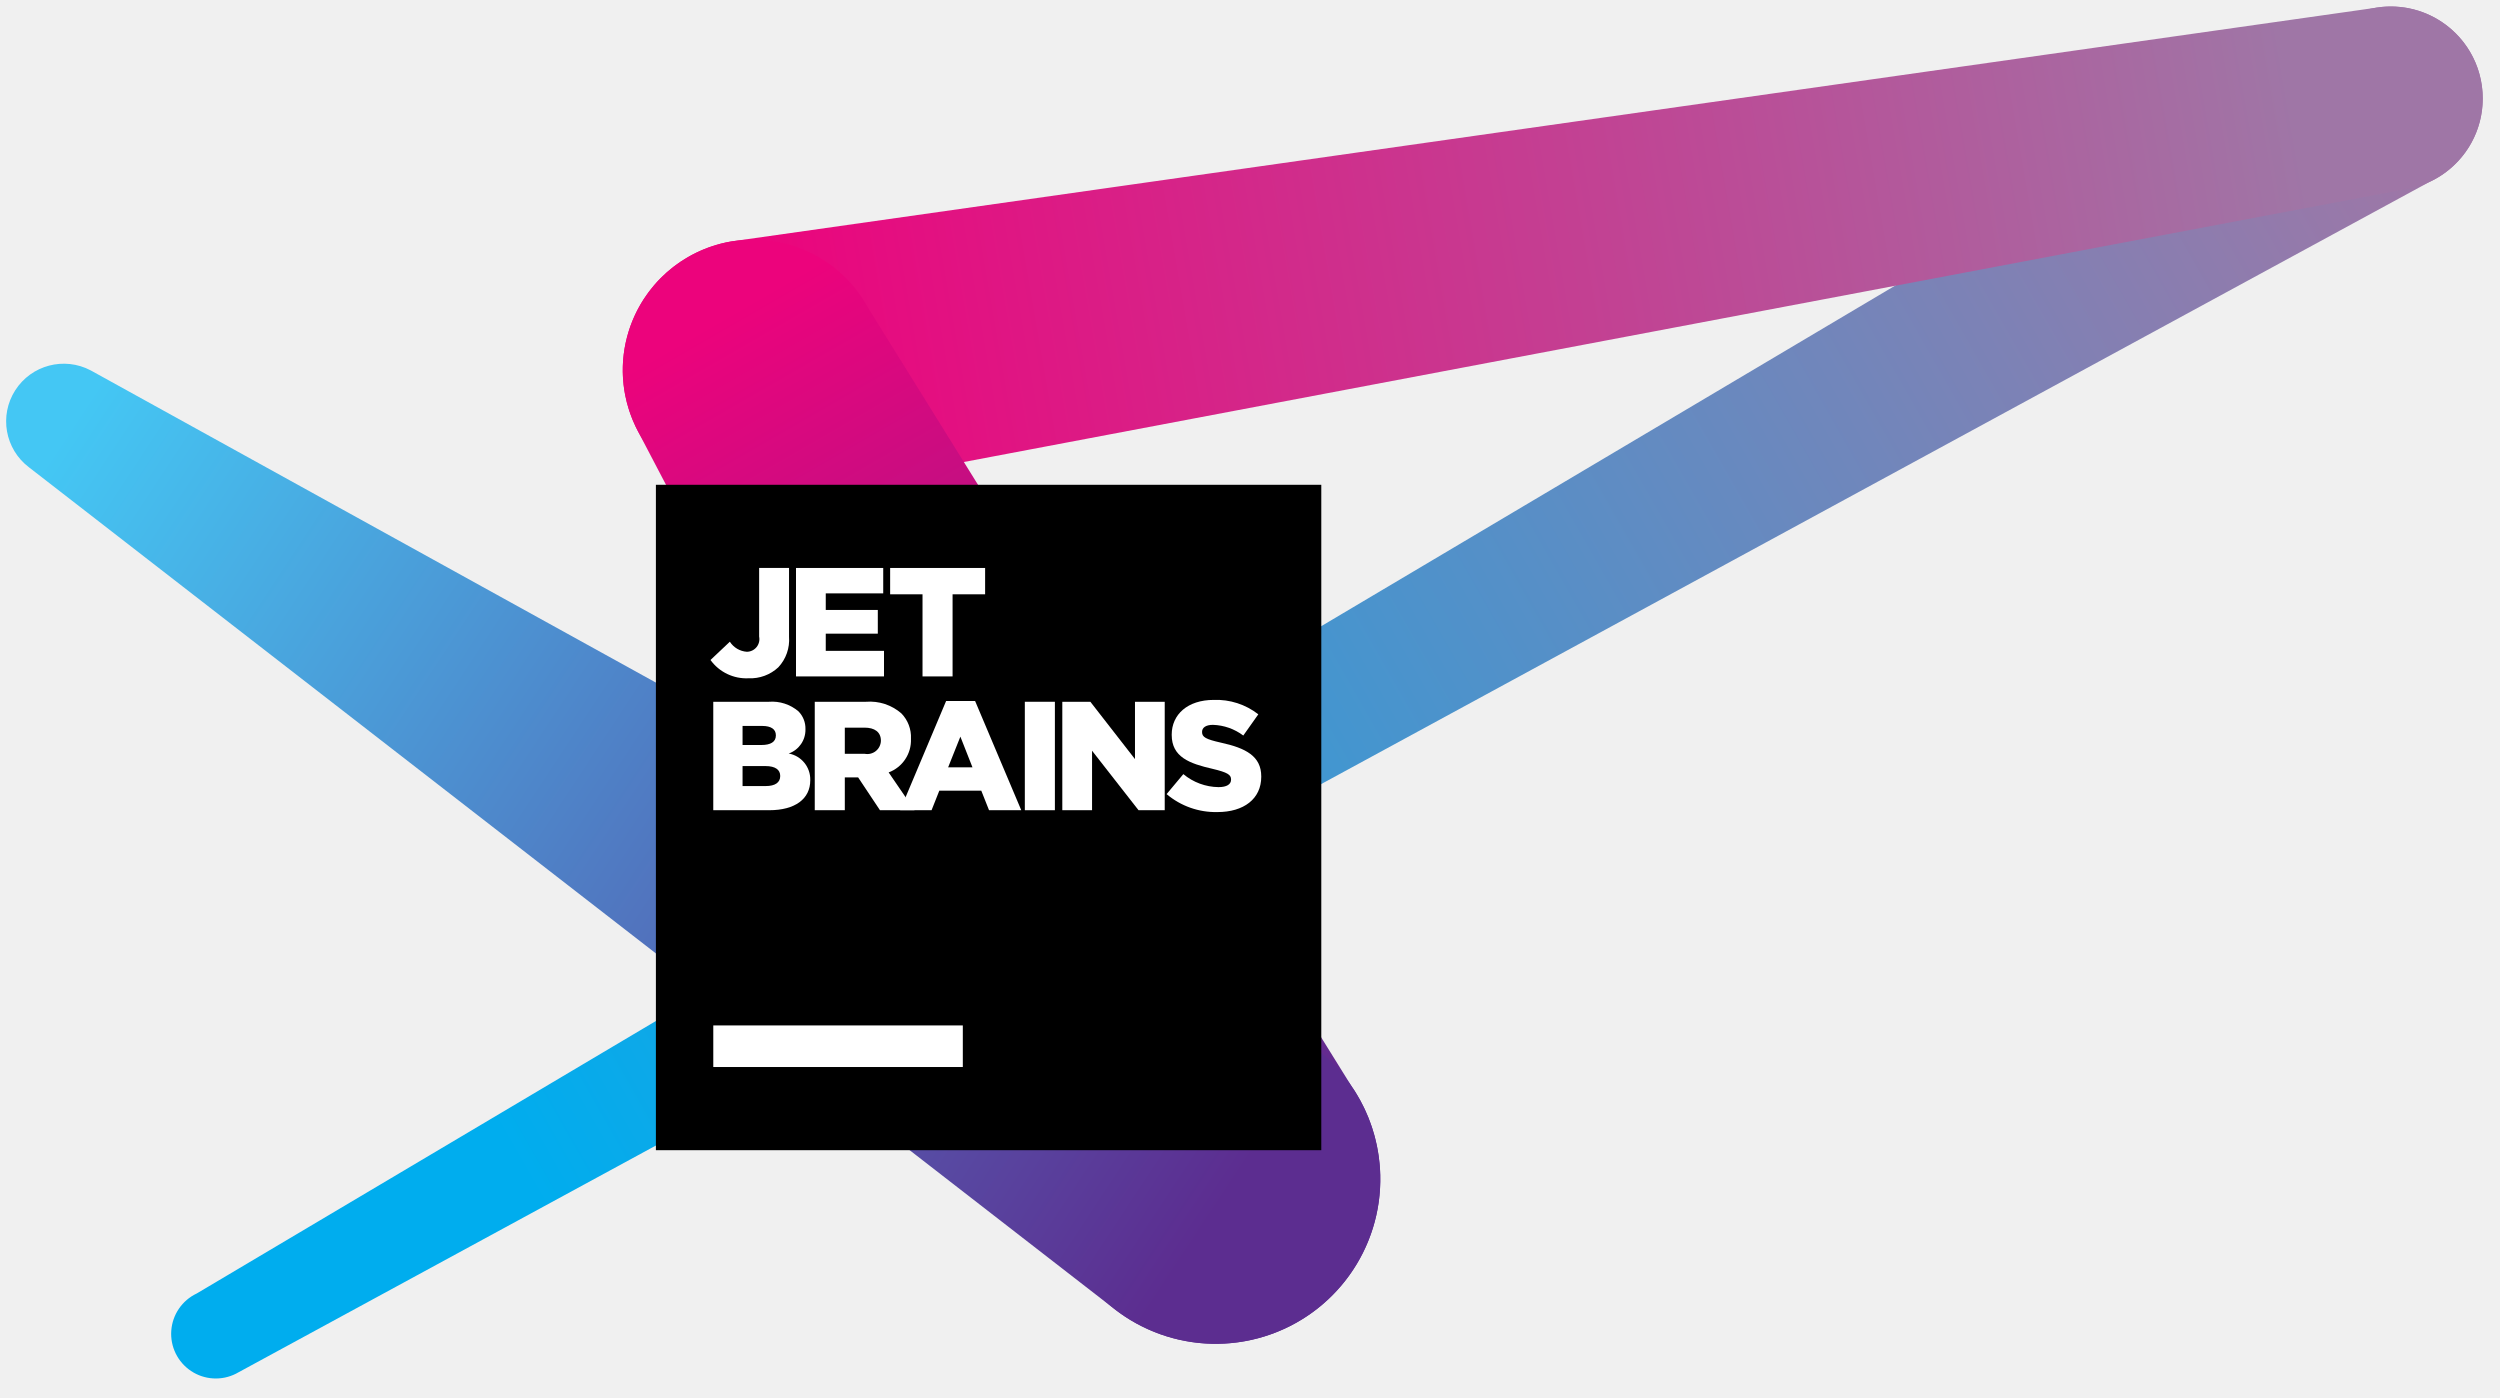
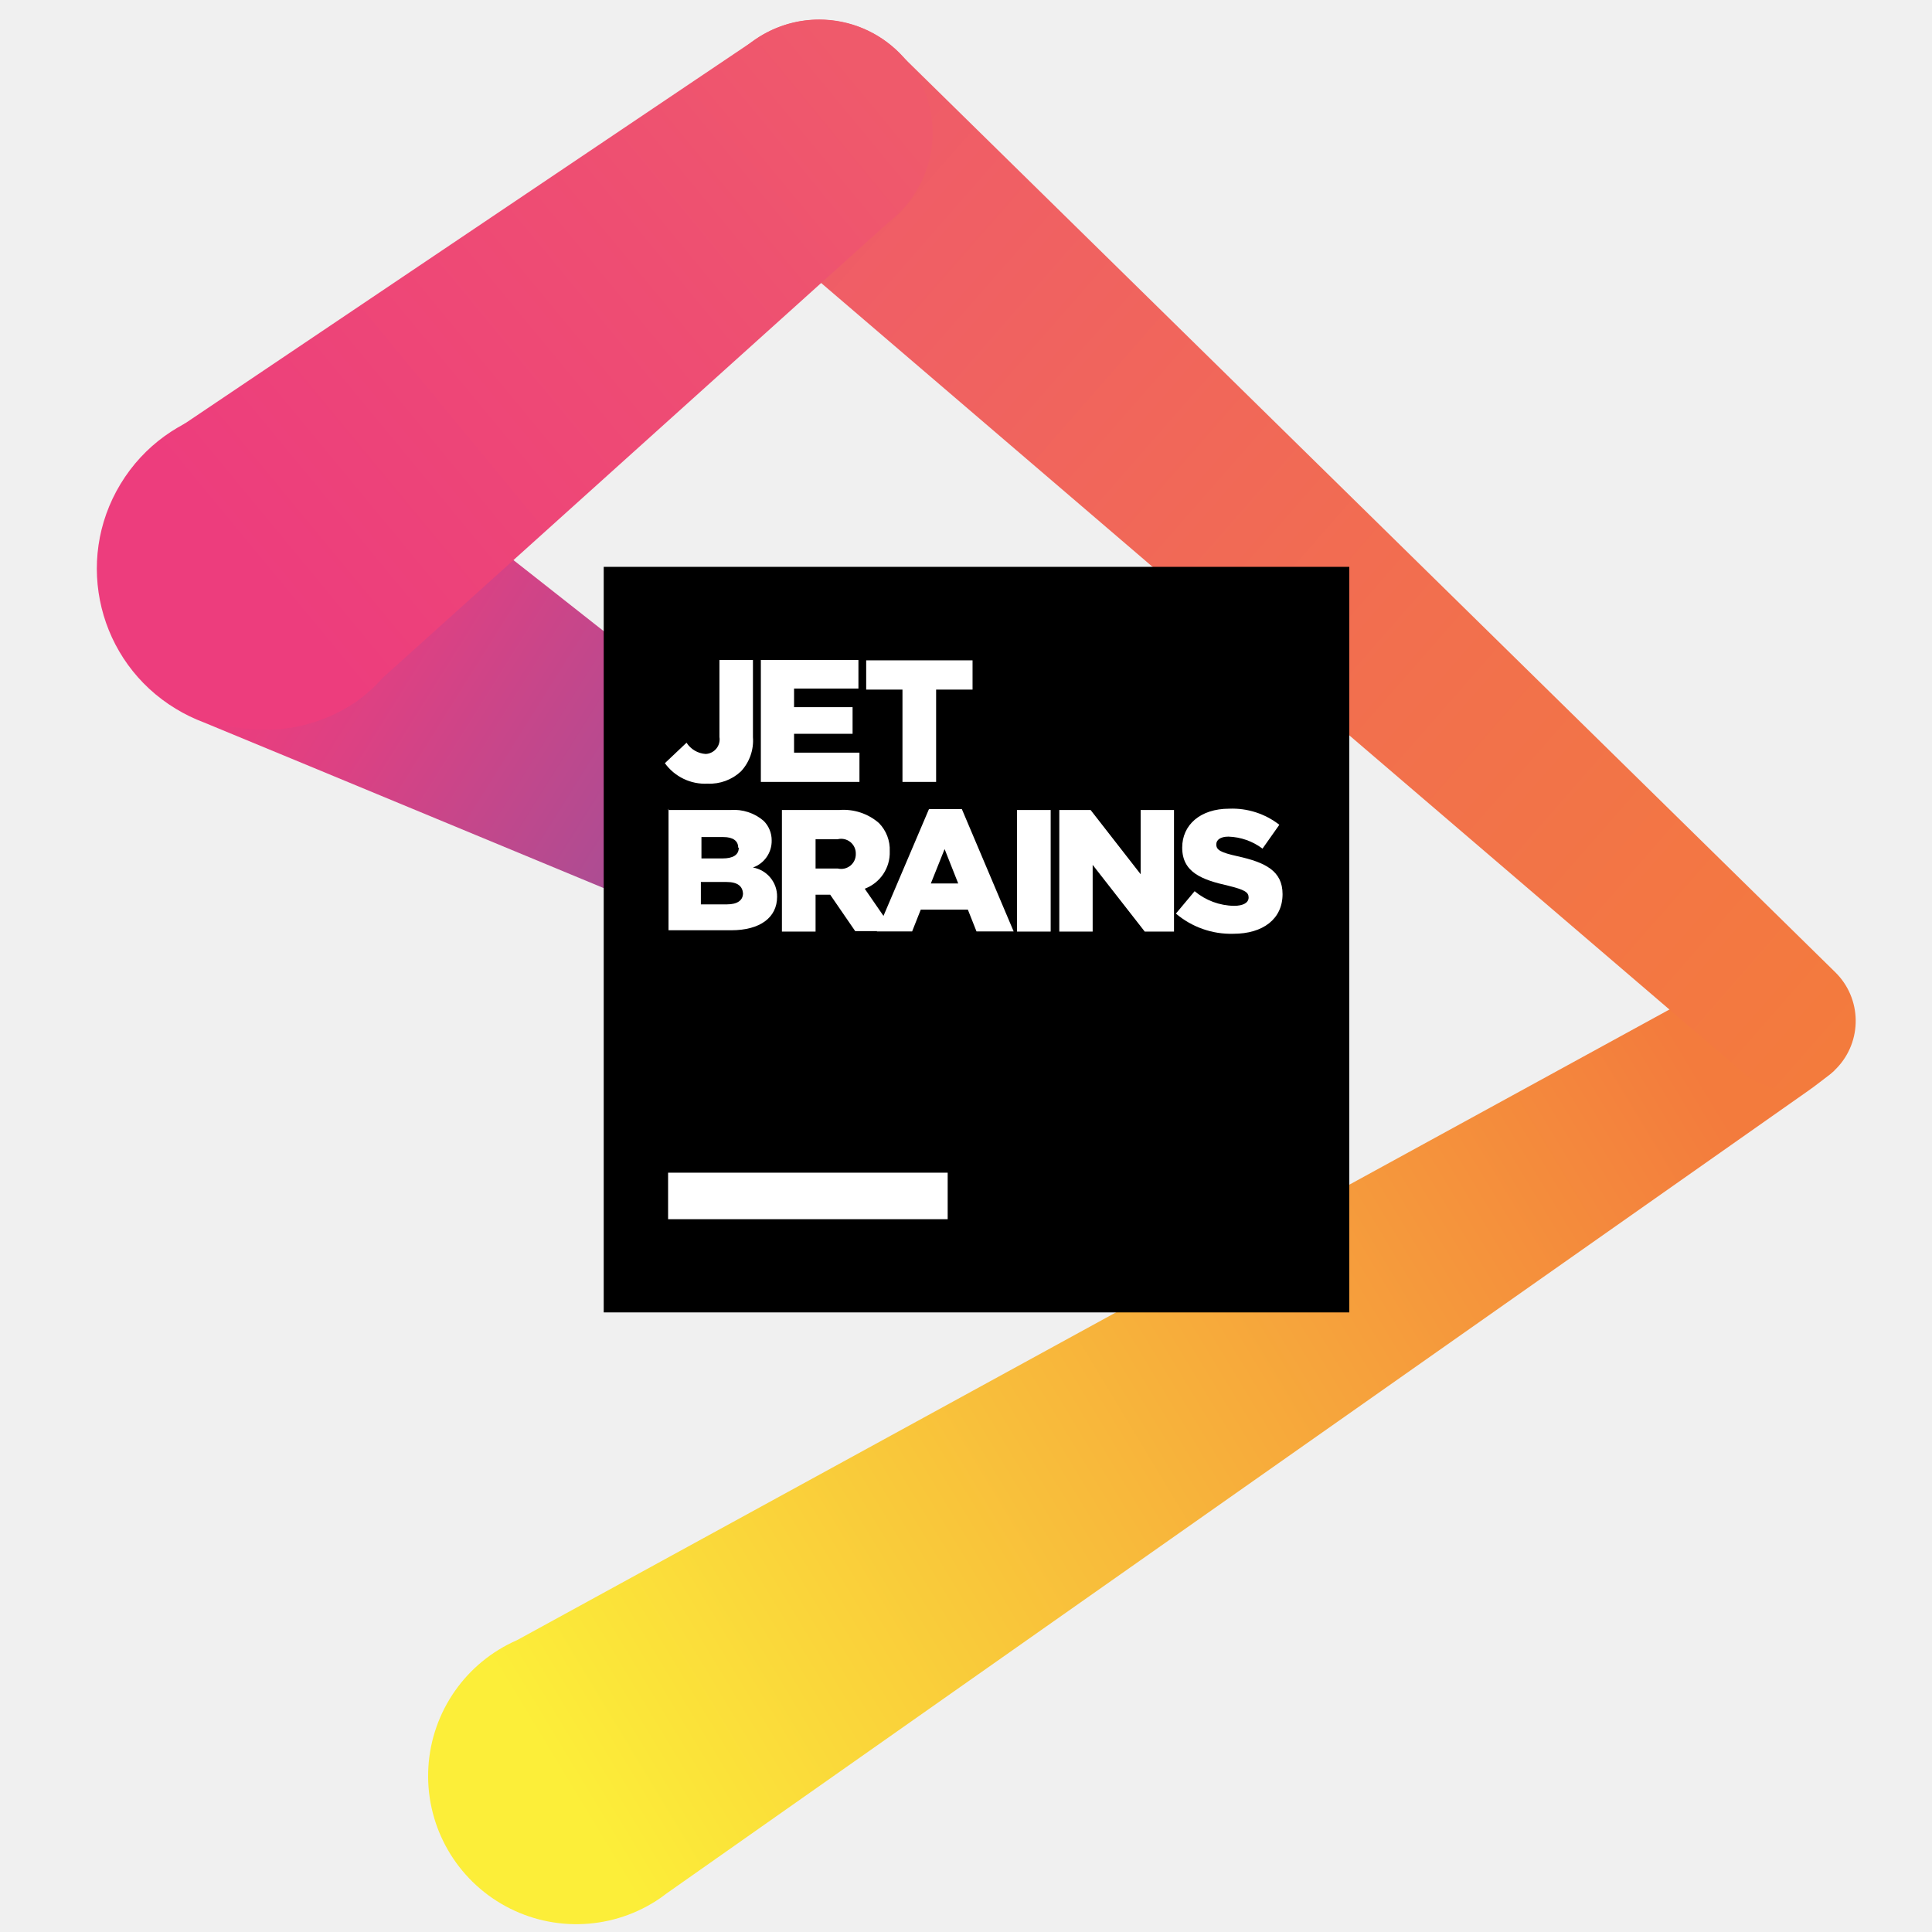
- <svg xmlns="http://www.w3.org/2000/svg" id="Layer_1" data-name="Layer 1" width="263" height="147" viewBox="0 0 263 147">
-   <defs>
-     <linearGradient id="linear-gradient" x1="54.457" y1="122.594" x2="251.779" y2="10.206" gradientUnits="userSpaceOnUse">
-       <stop offset="0" stop-color="#00adee" />
-       <stop offset="1" stop-color="#9f76a6" />
+ <svg xmlns="http://www.w3.org/2000/svg" id="Layer_1" data-name="Layer 1" viewBox="0 0 250 250" version="1.1">
+   <defs id="defs110">
+     <linearGradient id="linear-gradient" x1="96.78" y1="180.45" x2="175.18" y2="133.13" gradientUnits="userSpaceOnUse">
+       <stop offset="0" stop-color="#fcee39" id="stop82" />
+       <stop offset="1" stop-color="#f37b3d" id="stop84" />
    </linearGradient>
-     <linearGradient id="linear-gradient-2" x1="80.247" y1="38.761" x2="241.262" y2="10.951" gradientUnits="userSpaceOnUse">
-       <stop offset="0" stop-color="#ec037c" />
-       <stop offset="1" stop-color="#9f76a6" />
+     <linearGradient id="linear-gradient-2" x1="113.3" y1="66.8" x2="184.85" y2="129.45" gradientUnits="userSpaceOnUse">
+       <stop offset="0" stop-color="#ef5a6b" id="stop87" />
+       <stop offset="0.57" stop-color="#f26f4e" id="stop89" />
+       <stop offset="1" stop-color="#f37b3d" id="stop91" />
    </linearGradient>
-     <linearGradient id="linear-gradient-3" x1="75.721" y1="33.558" x2="127.825" y2="123.939" gradientUnits="userSpaceOnUse">
-       <stop offset="0" stop-color="#ec037c" />
-       <stop offset="1" stop-color="#5c2d90" />
+     <linearGradient id="linear-gradient-3" x1="117.88" y1="123.53" x2="75.47" y2="97.05" gradientUnits="userSpaceOnUse">
+       <stop offset="0" stop-color="#7c59a4" id="stop94" />
+       <stop offset="0.38" stop-color="#af4c92" id="stop96" />
+       <stop offset="0.75" stop-color="#dc4183" id="stop98" />
+       <stop offset="0.94" stop-color="#ed3d7d" id="stop100" />
    </linearGradient>
-     <linearGradient id="linear-gradient-4" x1="7.465" y1="44.578" x2="129.454" y2="125.081" gradientUnits="userSpaceOnUse">
-       <stop offset="0" stop-color="#44c7f4" />
-       <stop offset="1" stop-color="#5c2d90" />
+     <linearGradient id="linear-gradient-4" x1="117.11" y1="63.59" x2="75.71" y2="97.79" gradientUnits="userSpaceOnUse">
+       <stop offset="0" stop-color="#ef5a6b" id="stop103" />
+       <stop offset="0.36" stop-color="#ee4e72" id="stop105" />
+       <stop offset="1" stop-color="#ed3d7d" id="stop107" />
    </linearGradient>
  </defs>
-   <g>
-     <path d="M261.184,10.362a9.678,9.678,0,0,0-14.745-8.246l0-.001L20.694,136.075h0a4.697,4.697,0,1,0,4.133,8.435h0q0.09-.047.178-0.097l230.527-125.25a9.653,9.653,0,0,0,1.151-.625l0.033-.018-0.001-.002A9.668,9.668,0,0,0,261.184,10.362Z" fill="url(#linear-gradient)" />
-     <path d="M261.184,10.362A9.678,9.678,0,0,0,251.506.684q-0.275,0-.546.016-0.25.014-.497,0.041L76.798,25.419A13.735,13.735,0,1,0,83.535,51.983L252.804,19.951a9.636,9.636,0,0,0,1.036-.196l0.02-.004,0-.001A9.681,9.681,0,0,0,261.184,10.362Z" fill="url(#linear-gradient-2)" />
-     <path d="M145.203,123.63a17.237,17.237,0,0,0-3.064-9.425L91.305,32.352A13.737,13.737,0,0,0,66.113,42.951h0a13.633,13.633,0,0,0,1.043,2.498s45.233,86.37,45.582,86.998q0.309,0.556.657,1.086h0A17.32,17.32,0,0,0,145.203,123.63Z" fill="url(#linear-gradient-3)" />
-     <path d="M145.203,123.63a17.298,17.298,0,0,0-7.63-13.942h0a17.306,17.306,0,0,0-2.699-1.491L9.548,38.968a6.064,6.064,0,0,0-6.507,10.187l114.396,88.704A17.319,17.319,0,0,0,145.203,123.63Z" fill="url(#linear-gradient-4)" />
-     <g>
-       <rect x="69" y="51" width="70" height="70" />
-       <g>
-         <rect x="75.038" y="107.875" width="26.25" height="4.375" fill="#fff" />
-         <g>
-           <path d="M74.743,69.431L76.78,67.508a2.31,2.31,0,0,0,1.793,1.059A1.33,1.33,0,0,0,79.861,66.97V59.75h3.146v7.237a4.239,4.239,0,0,1-1.125,3.211,4.299,4.299,0,0,1-3.129,1.157A4.659,4.659,0,0,1,74.743,69.431Z" fill="#fff" />
-           <path d="M83.739,59.75h9.176v2.673H86.869v1.744H92.345v2.494H86.869V68.47H92.997v2.689H83.739V59.75Z" fill="#fff" />
-           <path d="M97.049,62.521H93.643V59.75h9.991v2.771h-3.423v8.638H97.049V62.521Z" fill="#fff" />
-           <path d="M75.036,73.826h5.851A4.273,4.273,0,0,1,84,74.836a2.567,2.567,0,0,1,.734,1.858v0.033a2.641,2.641,0,0,1-1.76,2.542,2.769,2.769,0,0,1,2.265,2.787v0.033c0,1.956-1.597,3.146-4.319,3.146H75.036V73.826Zm6.585,3.521c0-.636-0.505-0.978-1.434-0.978h-2.07v2.005h1.988c0.962,0,1.516-.326,1.516-0.994V77.346ZM80.529,80.59H78.117v2.103h2.445c0.978,0,1.516-.375,1.516-1.043V81.617C82.077,80.997,81.588,80.59,80.529,80.59Z" fill="#fff" />
-           <path d="M85.712,73.826h5.395a5.051,5.051,0,0,1,3.716,1.222,3.562,3.562,0,0,1,1.01,2.657v0.033a3.615,3.615,0,0,1-2.347,3.521l2.722,3.977H92.573l-2.298-3.455H88.874v3.455H85.712V73.826Zm5.264,5.476a1.433,1.433,0,0,0,1.695-1.353V77.917c0-.913-0.668-1.369-1.711-1.369H88.874v2.755H90.976Z" fill="#fff" />
-           <path d="M99.532,73.744H102.58l4.857,11.491h-3.39l-0.815-2.054H98.815L98,85.235H94.692Zm2.771,6.976-1.271-3.227L99.744,80.72h2.559Z" fill="#fff" />
-           <path d="M107.812,73.826h3.162V85.235h-3.162V73.826Z" fill="#fff" />
-           <path d="M111.756,73.826h2.95l4.694,6.031V73.826h3.129V85.235h-2.755l-4.89-6.259v6.259h-3.129V73.826Z" fill="#fff" />
-           <path d="M122.727,83.54l1.76-2.103a5.911,5.911,0,0,0,3.7,1.369c0.864,0,1.32-.293,1.32-0.782V81.991c0-.489-0.375-0.734-1.94-1.108-2.429-.554-4.303-1.239-4.303-3.569V77.281c0-2.119,1.679-3.651,4.417-3.651a7.181,7.181,0,0,1,4.694,1.516l-1.581,2.233a5.601,5.601,0,0,0-3.195-1.125c-0.766,0-1.141.31-1.141,0.733V77.02c0,0.522.391,0.75,1.988,1.108,2.608,0.57,4.238,1.418,4.238,3.553v0.033c0,2.331-1.842,3.716-4.613,3.716A7.999,7.999,0,0,1,122.727,83.54Z" fill="#fff" />
-         </g>
+   <g id="g131" transform="matrix(1.893136,0,0,1.893136,-110.2836,-110.8518)">
+     <path id="_Path_" data-name="&lt;Path&gt;" d="m 183.59,131.7 a 4.64,4.64 0 0 0 -6.19,-6.9 v 0 l -83.8,45.86 a 10.13,10.13 0 1 0 9.49,17.83 v 0 c 0.25,-0.16 0.49,-0.33 0.72,-0.51 l 78,-54.84 c 0.47,-0.32 1.54,-1.15 1.82,-1.41 v 0 z" fill="url(#linear-gradient)" style="fill:url(#linear-gradient)" />
+     <path id="_Path_2" data-name="&lt;Path&gt;" d="m 183.69,125 v 0 L 119.94,62.41 a 7.73,7.73 0 0 0 -13.43,5.22 v 0 a 7.71,7.71 0 0 0 2.14,5.37 v 0 0 a 7.82,7.82 0 0 0 1.18,1 l 67.37,57.7 v 0 a 4.664,4.664 0 0 0 6.49,-6.7 z" fill="url(#linear-gradient-2)" style="fill:url(#linear-gradient-2)" />
+     <path id="_Path_3" data-name="&lt;Path&gt;" d="M 122,119.43 C 121.91,119.36 82.66,88.35 81.85,87.86 v 0 0 A 11.185,11.185 0 0 0 70.27,107 v 0 a 11.22,11.22 0 0 0 1.91,0.93 c 0.4,0.15 45.38,18.81 45.38,18.81 v 0 a 4.3,4.3 0 0 0 4.44,-7.31 z" fill="url(#linear-gradient-3)" style="fill:url(#linear-gradient-3)" />
+     <path id="_Path_4" data-name="&lt;Path&gt;" d="m 114.25,59.89 a 7.68,7.68 0 0 0 -4.56,1.5 l -39.88,26.84 -0.23,0.16 h -0.05 v 0 a 11.18,11.18 0 0 0 13.1,18.11 v 0 a 11.15,11.15 0 0 0 1.79,-1.62 L 119,73.74 v 0 a 7.73,7.73 0 0 0 3,-6.09 v 0 a 7.76,7.76 0 0 0 -7.75,-7.76 z" fill="url(#linear-gradient-4)" style="fill:url(#linear-gradient-4)" />
+     <g id="_Group_" data-name="&lt;Group&gt;">
+       <rect id="_Path_5" data-name="&lt;Path&gt;" x="99.52" y="97.3" width="50.96" height="50.96" />
+       <rect id="_Path_6" data-name="&lt;Path&gt;" x="103.92" y="138.71" width="19.11" height="3.18" fill="#ffffff" />
+       <g id="_Group_2" data-name="&lt;Group&gt;">
+         <path id="_Compound_Path_" data-name="&lt;Compound Path&gt;" d="m 103.7,110.72 1.48,-1.4 a 1.68,1.68 0 0 0 1.31,0.77 1,1 0 0 0 0.94,-1.16 v -5.26 h 2.29 v 5.27 a 3.09,3.09 0 0 1 -0.82,2.34 3.13,3.13 0 0 1 -2.28,0.84 3.39,3.39 0 0 1 -2.92,-1.4 z" fill="#ffffff" />
+         <path id="_Compound_Path_2" data-name="&lt;Compound Path&gt;" d="m 110.25,103.67 h 6.68 v 1.95 h -4.4 v 1.27 h 4 v 1.82 h -4 V 110 H 117 v 2 h -6.74 v -8.31 z" fill="#ffffff" />
+         <path id="_Compound_Path_3" data-name="&lt;Compound Path&gt;" d="m 119.94,105.69 h -2.48 v -2 h 7.27 v 2 h -2.49 V 112 h -2.3 v -6.29 z" fill="#ffffff" />
+         <path id="_Compound_Path_4" data-name="&lt;Compound Path&gt;" d="m 103.92,113.92 h 4.26 a 3.11,3.11 0 0 1 2.27,0.74 1.87,1.87 0 0 1 0.55,1.34 v 0 a 1.92,1.92 0 0 1 -1.28,1.85 2,2 0 0 1 1.65,2 v 0 c 0,1.42 -1.16,2.29 -3.14,2.29 h -4.28 v -8.31 z m 4.79,2.56 c 0,-0.46 -0.37,-0.71 -1,-0.71 h -1.51 v 1.46 h 1.45 c 0.7,0 1.1,-0.24 1.1,-0.72 v 0 z m -0.79,2.36 h -1.76 v 1.53 h 1.78 c 0.71,0 1.1,-0.27 1.1,-0.76 v 0 c -0.04,-0.47 -0.35,-0.77 -1.13,-0.77 z" fill="#ffffff" />
+         <path id="_Compound_Path_5" data-name="&lt;Compound Path&gt;" d="m 111.69,113.92 h 3.93 a 3.68,3.68 0 0 1 2.71,0.89 2.59,2.59 0 0 1 0.74,1.93 v 0 a 2.63,2.63 0 0 1 -1.71,2.56 l 2,2.9 h -2.65 L 115,119.71 h -1 v 2.52 h -2.3 v -8.31 z m 3.83,4 a 1,1 0 0 0 1.23,-1 v 0 a 1,1 0 0 0 -1.25,-1 H 114 v 2 h 1.53 z" fill="#ffffff" />
+         <path id="_Compound_Path_6" data-name="&lt;Compound Path&gt;" d="M 121.75,113.86 H 124 l 3.54,8.36 H 125 l -0.59,-1.49 h -3.22 l -0.59,1.49 h -2.41 z m 2,5.08 -0.93,-2.35 -0.94,2.35 h 1.86 z" fill="#ffffff" />
+         <path id="_Compound_Path_7" data-name="&lt;Compound Path&gt;" d="m 127.77,113.92 h 2.3 v 8.31 h -2.3 z" fill="#ffffff" />
+         <path id="_Compound_Path_8" data-name="&lt;Compound Path&gt;" d="m 130.65,113.92 h 2.15 l 3.42,4.39 v -4.39 h 2.28 v 8.31 h -2 l -3.56,-4.56 v 4.56 h -2.28 v -8.31 z" fill="#ffffff" />
+         <path id="_Compound_Path_9" data-name="&lt;Compound Path&gt;" d="m 138.63,121 1.28,-1.53 a 4.3,4.3 0 0 0 2.69,1 c 0.63,0 1,-0.21 1,-0.57 v 0 c 0,-0.36 -0.27,-0.53 -1.41,-0.81 -1.77,-0.4 -3.13,-0.9 -3.13,-2.6 v 0 c 0,-1.54 1.22,-2.66 3.22,-2.66 a 5.23,5.23 0 0 1 3.42,1.1 l -1.15,1.63 a 4.08,4.08 0 0 0 -2.33,-0.82 c -0.56,0 -0.83,0.23 -0.83,0.53 v 0 c 0,0.38 0.28,0.55 1.45,0.81 1.9,0.42 3.08,1 3.08,2.59 v 0 c 0,1.7 -1.34,2.71 -3.36,2.71 A 5.82,5.82 0 0 1 138.63,121 Z" fill="#ffffff" />
      </g>
    </g>
  </g>
</svg>
